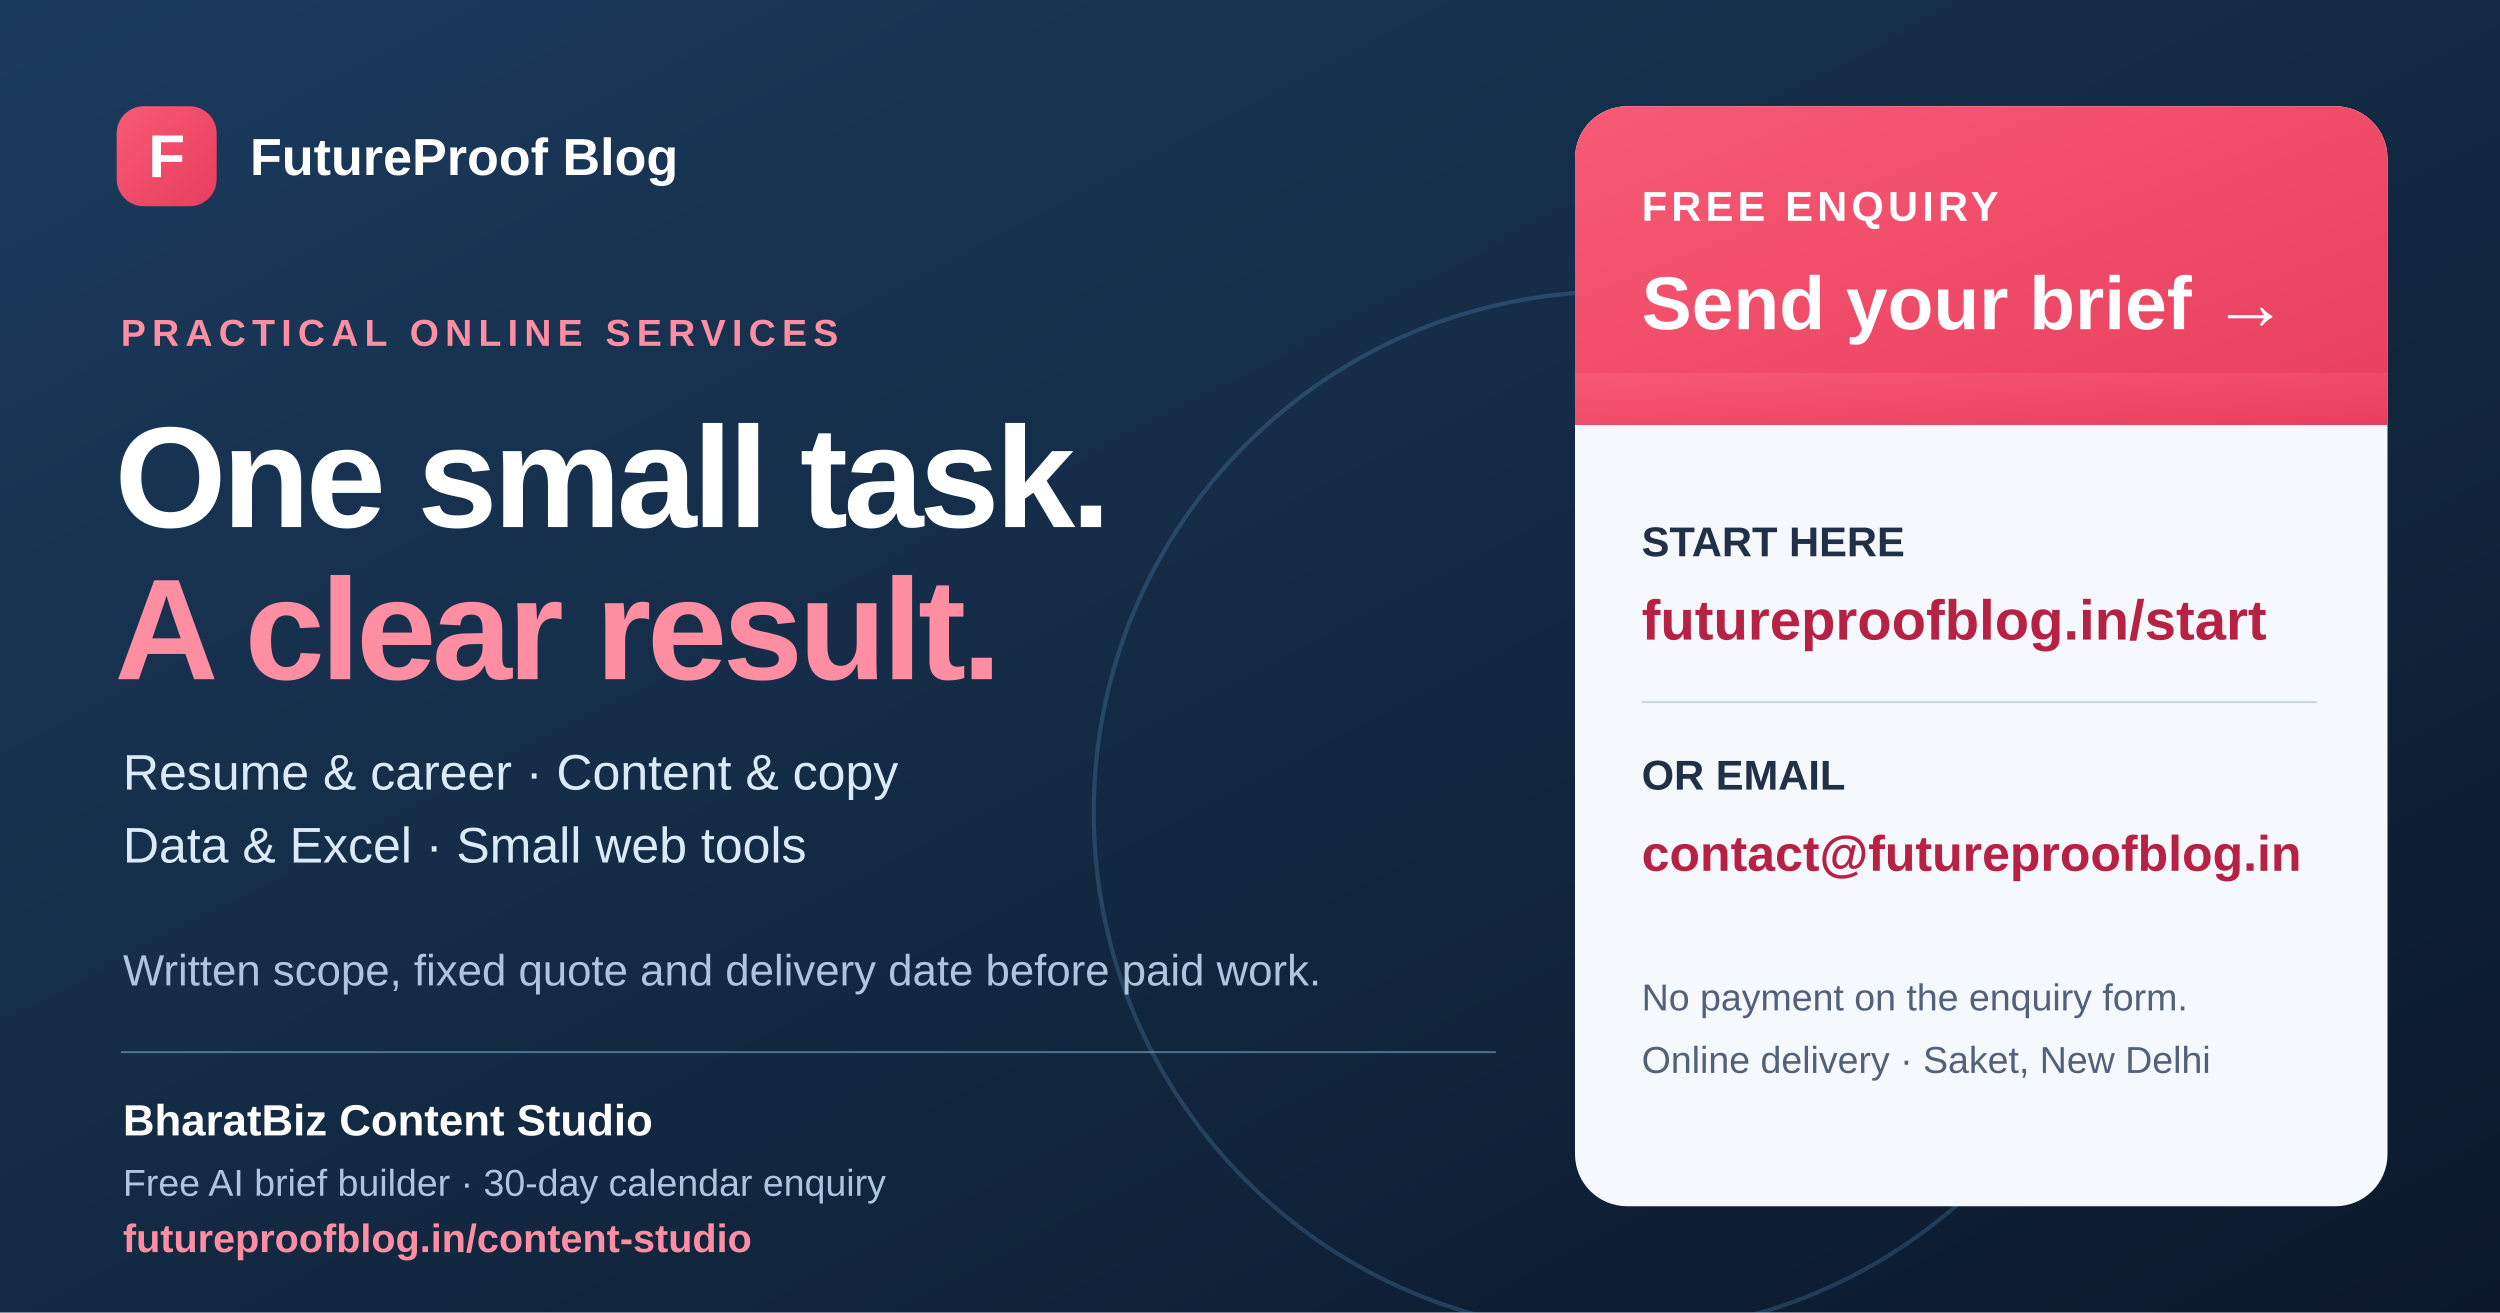
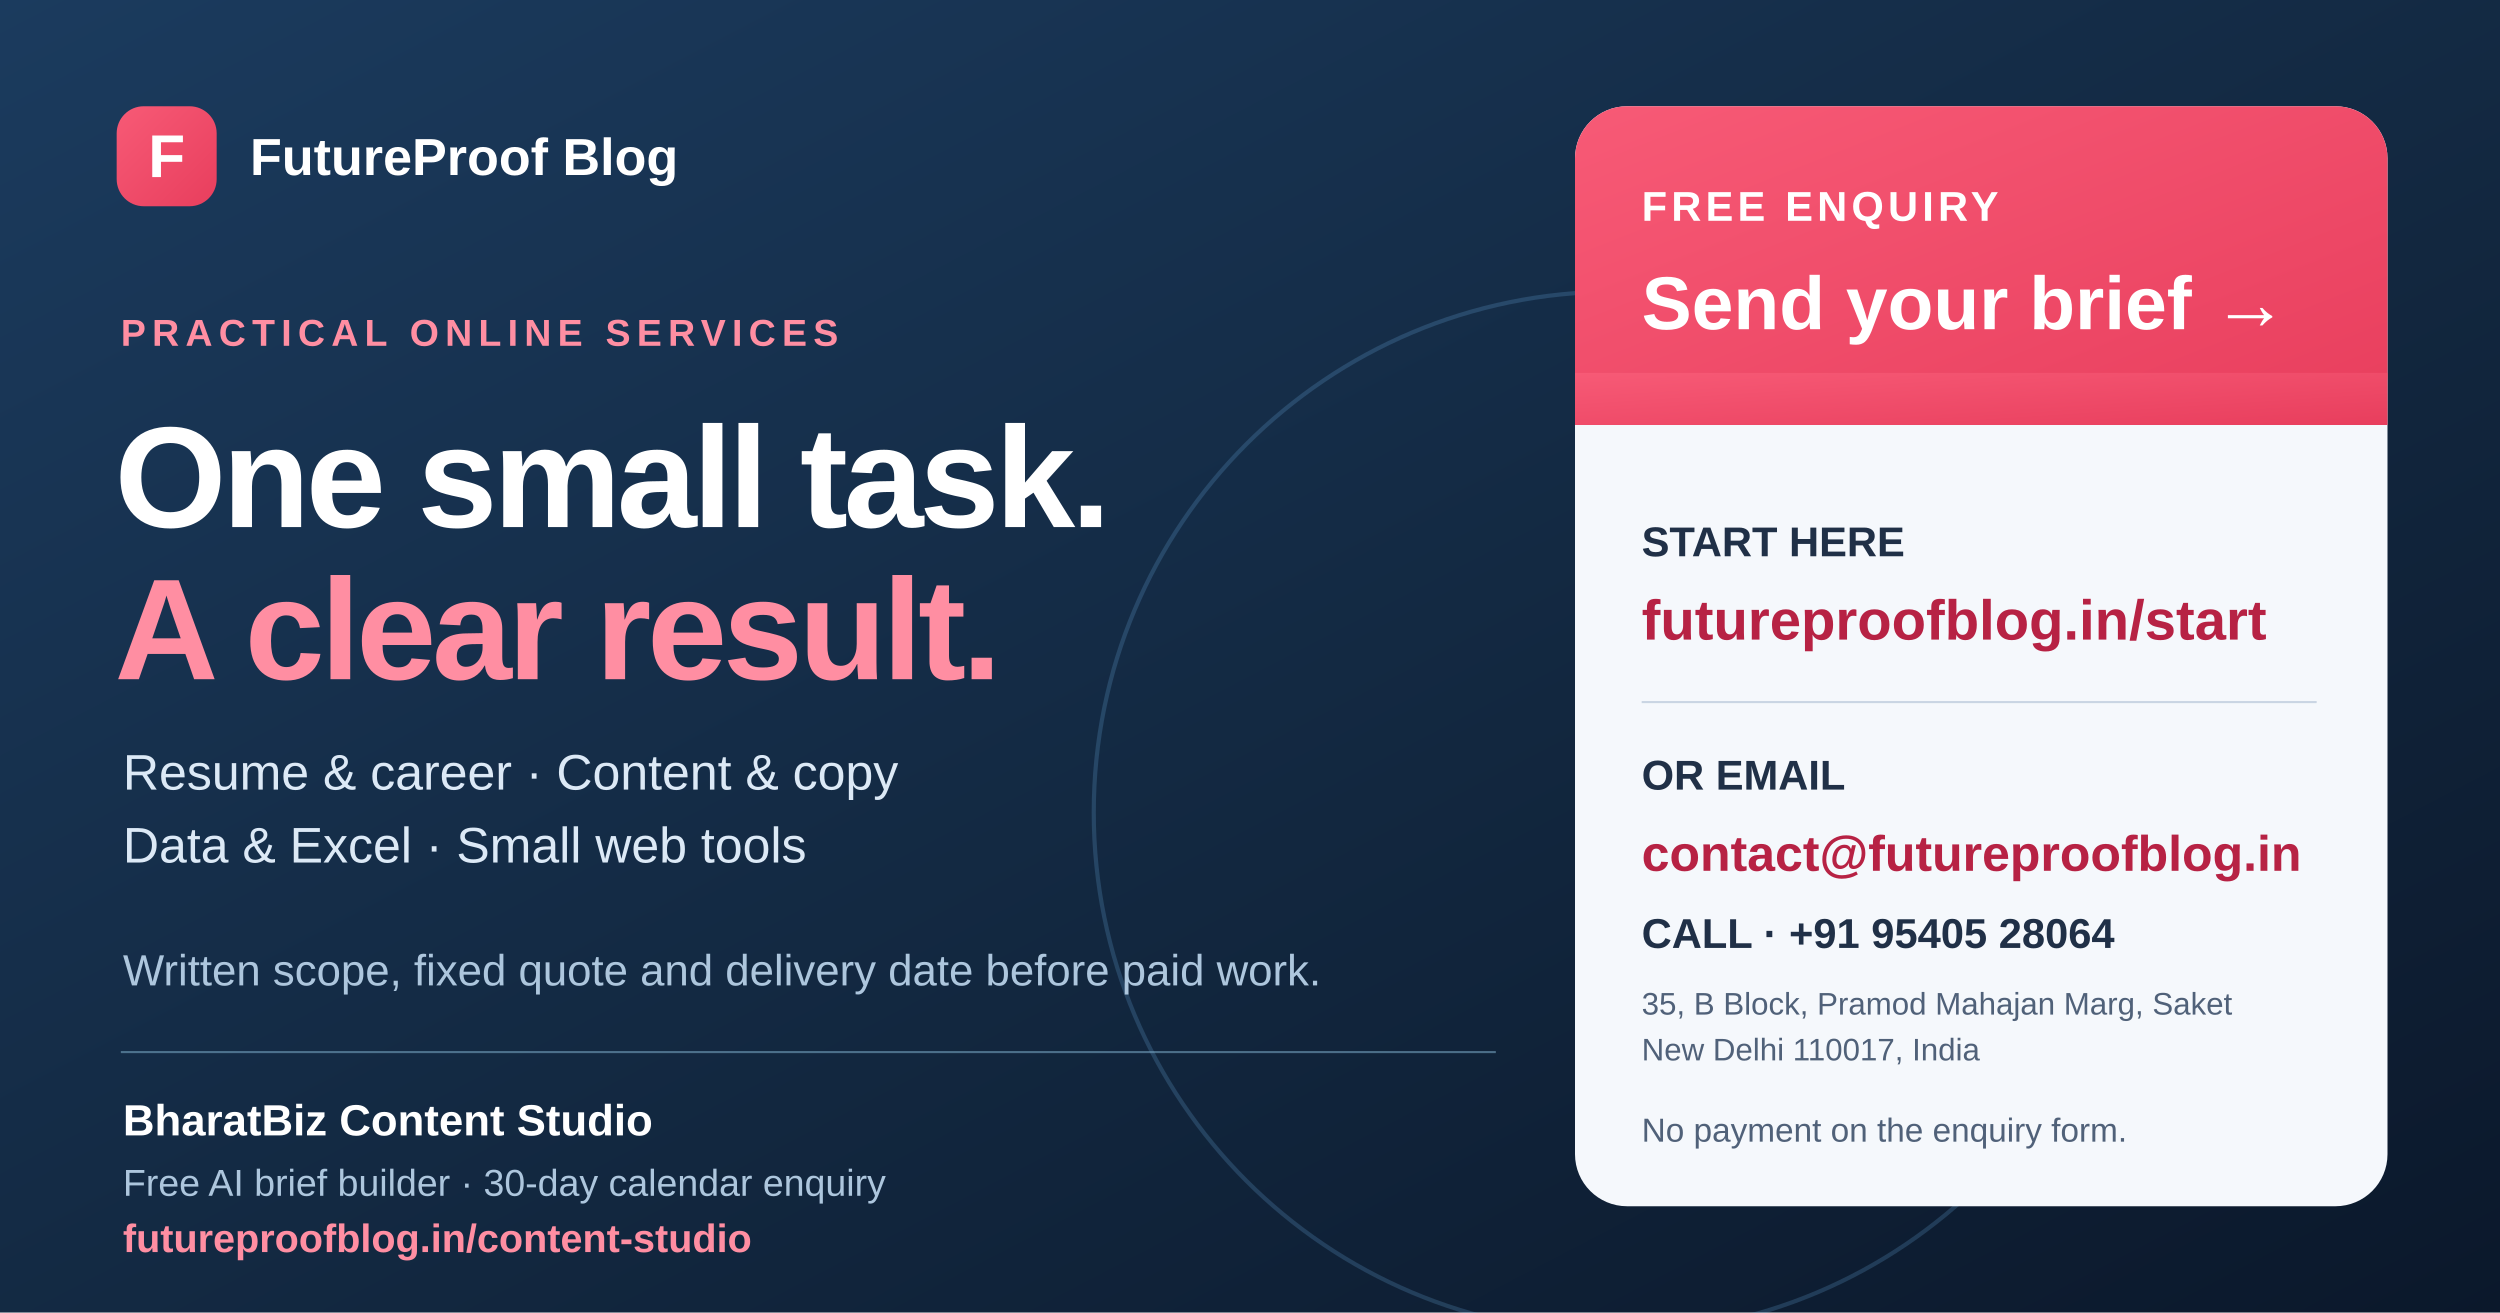
<svg xmlns="http://www.w3.org/2000/svg" width="1200" height="630" viewBox="0 0 1200 630" role="img" aria-labelledby="title desc">
  <defs>
    <linearGradient id="bg" x2="1" y2="1">
      <stop stop-color="#1b3b5e" />
      <stop offset=".58" stop-color="#12273f" />
      <stop offset="1" stop-color="#0b182b" />
    </linearGradient>
    <linearGradient id="cta" x2="1" y2="1">
      <stop stop-color="#f75a76" />
      <stop offset="1" stop-color="#e83e5d" />
    </linearGradient>
    <style>text{font-family:Arial,Helvetica,sans-serif}.white{fill:#fff}.light{fill:#dce9f6}.soft{fill:#adc6dd}.pink{fill:#ff8ea2}</style>
  </defs>
  <rect width="1200" height="630" fill="url(#bg)" />
  <circle cx="775" cy="390" r="250" fill="none" stroke="#75b9f1" stroke-opacity=".2" stroke-width="2" />
  <rect x="56" y="51" width="48" height="48" rx="13" fill="url(#cta)" />
  <text x="80" y="85" class="white" font-size="29" font-weight="900" text-anchor="middle">F</text>
  <text x="120" y="84" class="white" font-size="25" font-weight="800">FutureProof Blog</text>
  <text x="58" y="166" class="pink" font-size="18" font-weight="800" letter-spacing="3">PRACTICAL ONLINE SERVICES</text>
  <text x="55" y="253" class="white" font-size="69" font-weight="900" letter-spacing="-2">One small task.</text>
  <text x="55" y="326" class="pink" font-size="69" font-weight="900" letter-spacing="-2">A clear result.</text>
  <text x="59" y="379" class="light" font-size="24">Resume &amp; career · Content &amp; copy</text>
  <text x="59" y="414" class="light" font-size="24">Data &amp; Excel · Small web tools</text>
  <text x="59" y="473" class="soft" font-size="21">Written scope, fixed quote and delivery date before paid work.</text>
  <line x1="58" y1="505" x2="718" y2="505" stroke="#7cabc8" stroke-opacity=".55" />
  <text x="59" y="545" class="white" font-size="21" font-weight="800">BharatBiz Content Studio</text>
  <text x="59" y="574" class="soft" font-size="18">Free AI brief builder · 30-day calendar enquiry</text>
  <text x="59" y="601" class="pink" font-size="19" font-weight="800">futureproofblog.in/content-studio</text>
  <rect x="756" y="51" width="390" height="528" rx="25" fill="#f5f8fc" />
  <rect x="756" y="51" width="390" height="153" rx="25" fill="url(#cta)" />
  <rect x="756" y="179" width="390" height="25" fill="url(#cta)" />
  <text x="788" y="106" class="white" font-size="20" font-weight="800" letter-spacing="2">FREE ENQUIRY</text>
  <text x="788" y="158" class="white" font-size="36" font-weight="900">Send your brief →</text>
  <text x="788" y="267" fill="#203047" font-size="20" font-weight="800">START HERE</text>
  <text x="788" y="307" fill="#b72244" font-size="27" font-weight="900">futureproofblog.in/start</text>
  <line x1="788" y1="337" x2="1112" y2="337" stroke="#c9d5e3" />
  <text x="788" y="379" fill="#203047" font-size="20" font-weight="800">OR EMAIL</text>
  <text x="788" y="418" fill="#b72244" font-size="24" font-weight="800">contact@futureproofblog.in</text>
-   <text x="788" y="485" fill="#506179" font-size="18">No payment on the enquiry form.</text>
-   <text x="788" y="515" fill="#506179" font-size="18">Online delivery · Saket, New Delhi</text>
+   <text x="788" y="455" fill="#203047" font-size="20" font-weight="800">CALL · +91 95405 28064</text>
+   <text x="788" y="487" fill="#506179" font-size="15">35, B Block, Pramod Mahajan Marg, Saket</text>
+   <text x="788" y="509" fill="#506179" font-size="15">New Delhi 110017, India</text>
+   <text x="788" y="548" fill="#506179" font-size="16">No payment on the enquiry form.</text>
  <a href="https://futureproofblog.in/" target="_top" aria-label="Open FutureProof Blog">
    <rect x="55" y="50" width="300" height="54" fill="#fff" fill-opacity="0" pointer-events="all" />
  </a>
  <a href="https://futureproofblog.in/start" target="_top" aria-label="Request a service">
    <rect x="55" y="180" width="635" height="160" fill="#fff" fill-opacity="0" pointer-events="all" />
  </a>
  <a href="https://futureproofblog.in/hire-me#order" target="_top" aria-label="Explore listed services">
    <rect x="55" y="350" width="650" height="83" fill="#fff" fill-opacity="0" pointer-events="all" />
  </a>
  <a href="https://futureproofblog.in/content-studio" target="_top" aria-label="Open BharatBiz Content Studio">
    <rect x="55" y="517" width="550" height="95" fill="#fff" fill-opacity="0" pointer-events="all" />
  </a>
  <a href="https://futureproofblog.in/content-studio" target="_top" aria-label="Open BharatBiz Content Studio">
    <rect x="55" y="575" width="390" height="35" fill="#fff" fill-opacity="0" pointer-events="all" />
  </a>
  <a href="https://futureproofblog.in/start" target="_top" aria-label="Send a brief">
    <rect x="785" y="278" width="345" height="43" fill="#fff" fill-opacity="0" pointer-events="all" />
  </a>
  <a href="mailto:contact@futureproofblog.in" aria-label="Email FutureProof Blog">
    <rect x="785" y="389" width="345" height="44" fill="#fff" fill-opacity="0" pointer-events="all" />
  </a>
+   <a href="tel:+919540528064" aria-label="Call FutureProof Blog">
+     <rect x="785" y="434" width="345" height="30" fill="#fff" fill-opacity="0" pointer-events="all" />
+   </a>
+   <a href="https://www.google.com/maps/search/?api=1&amp;query=35%2C%20B%20Block%2C%20Pramod%20Mahajan%20Marg%2C%20Saket%2C%20New%20Delhi%20110017" target="_top" aria-label="Find the Saket office on Google Maps">
+     <rect x="785" y="466" width="345" height="59" fill="#fff" fill-opacity="0" pointer-events="all" />
+   </a>
</svg>
